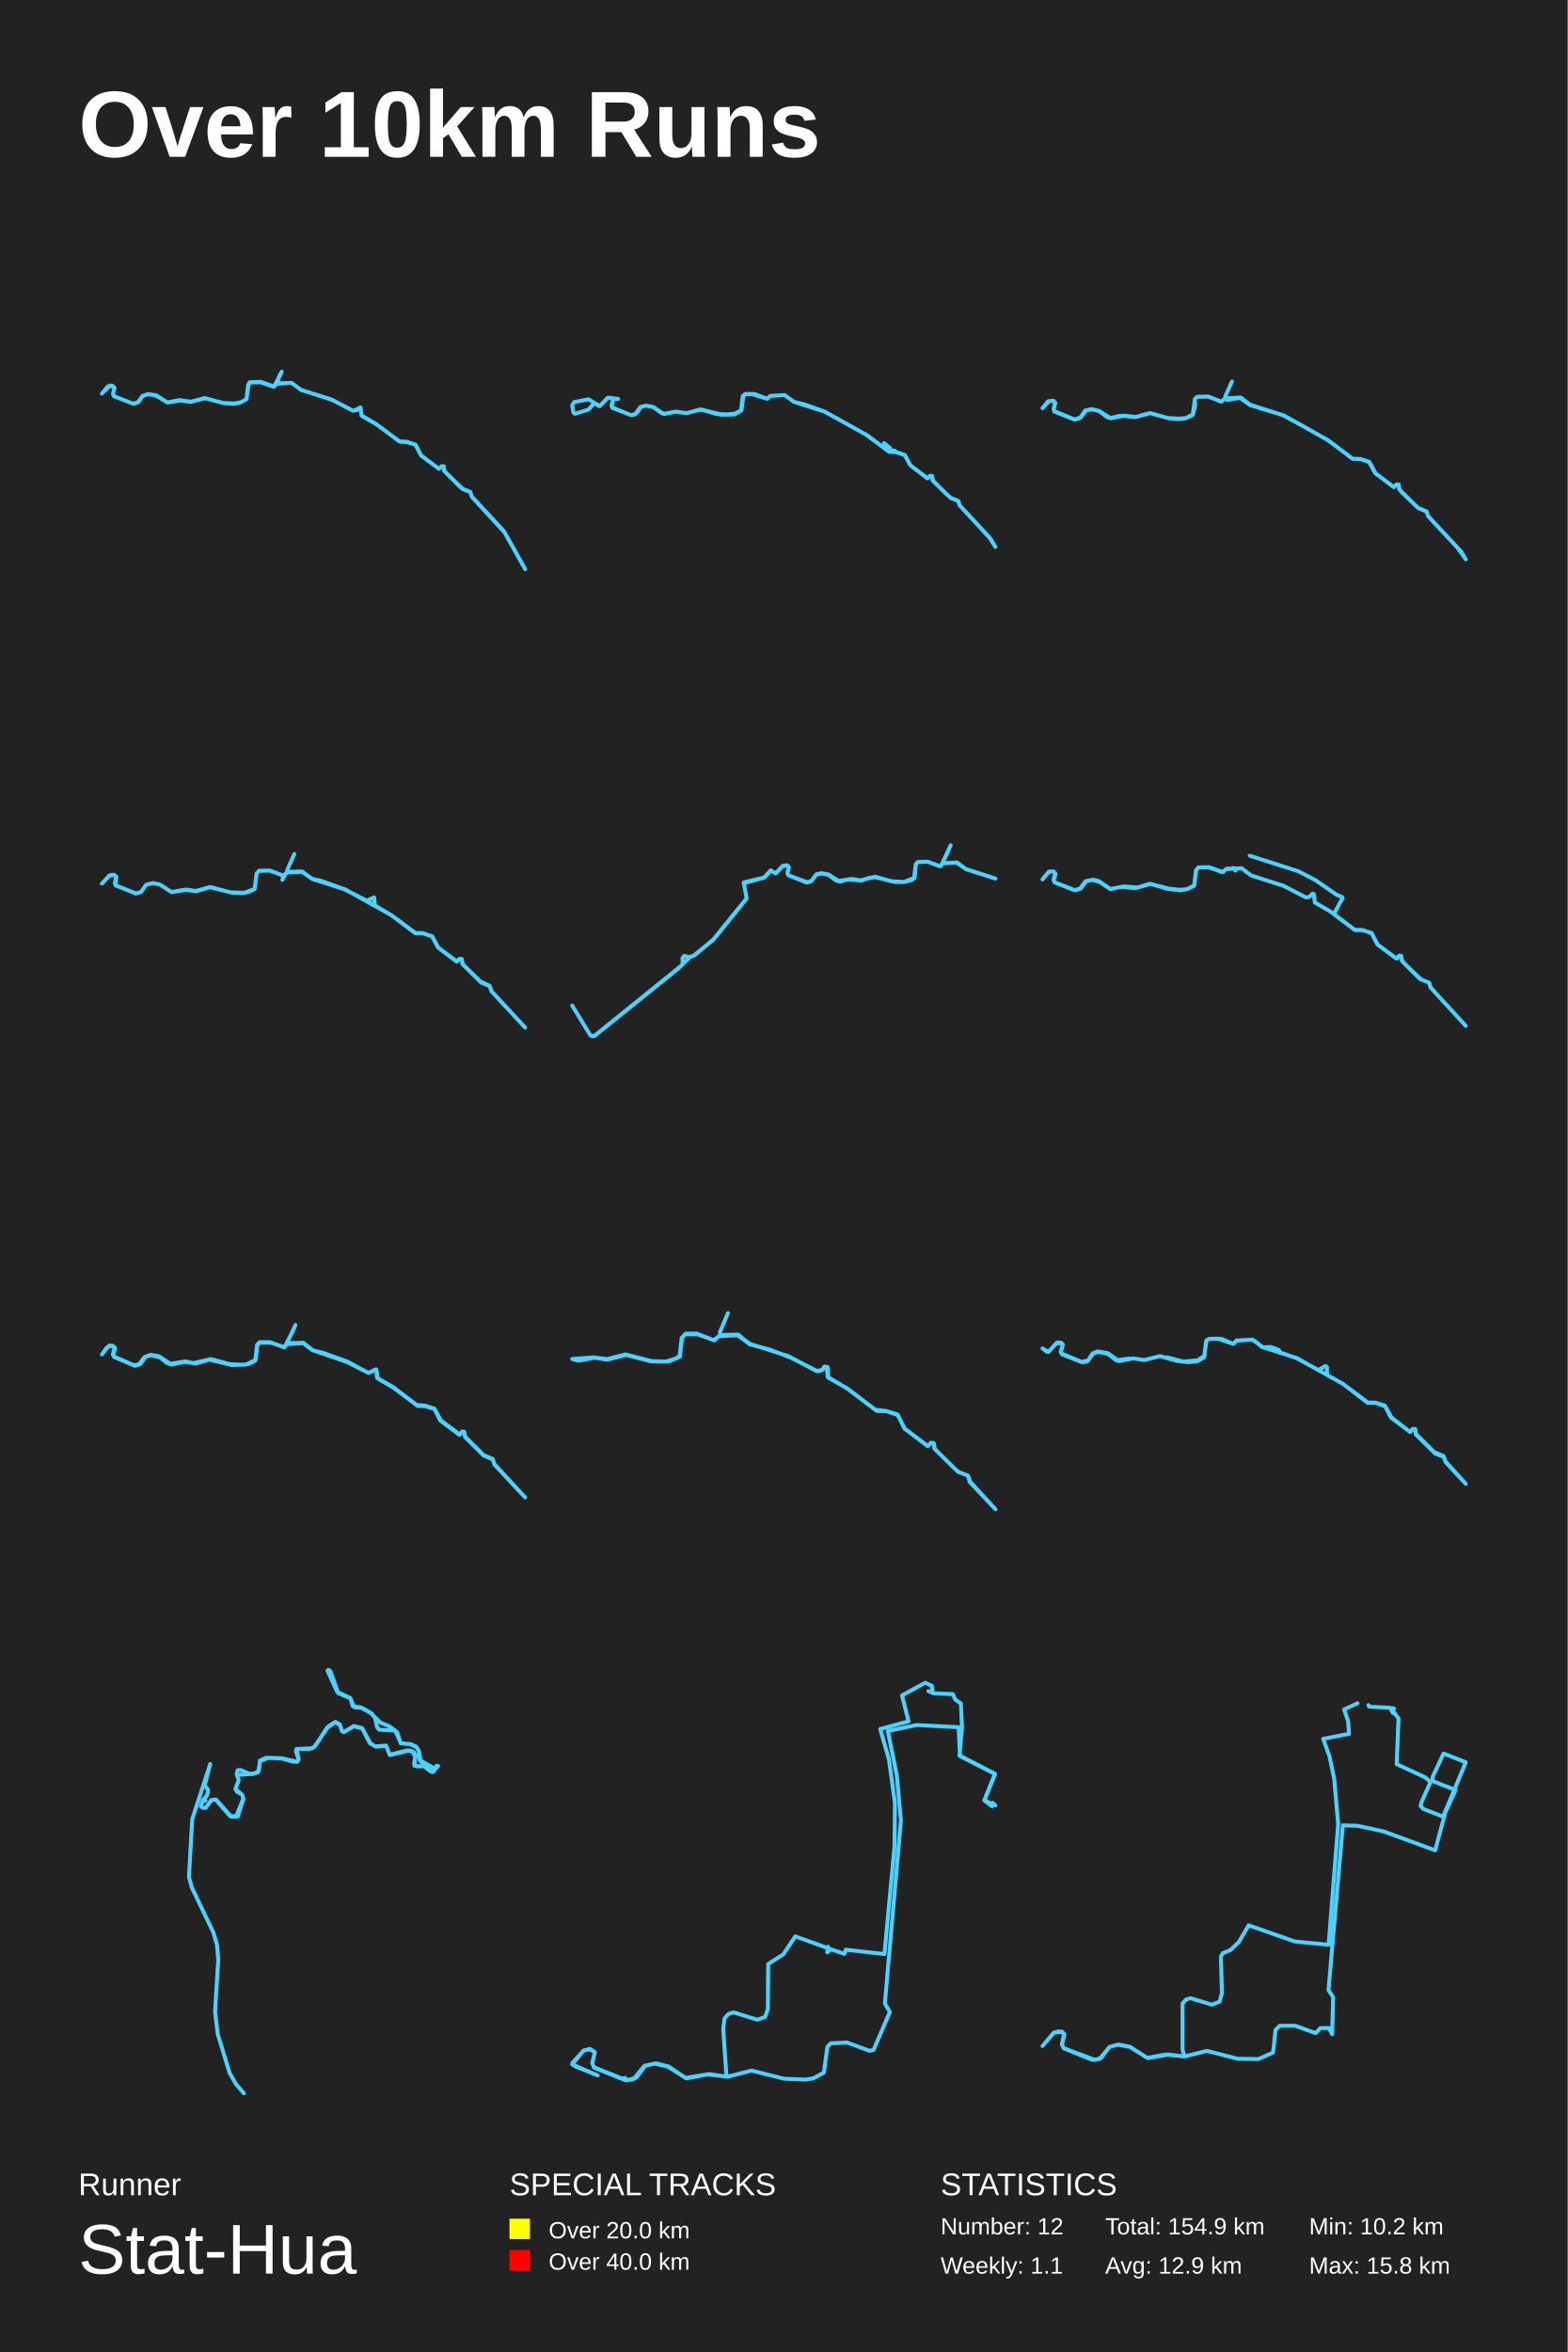
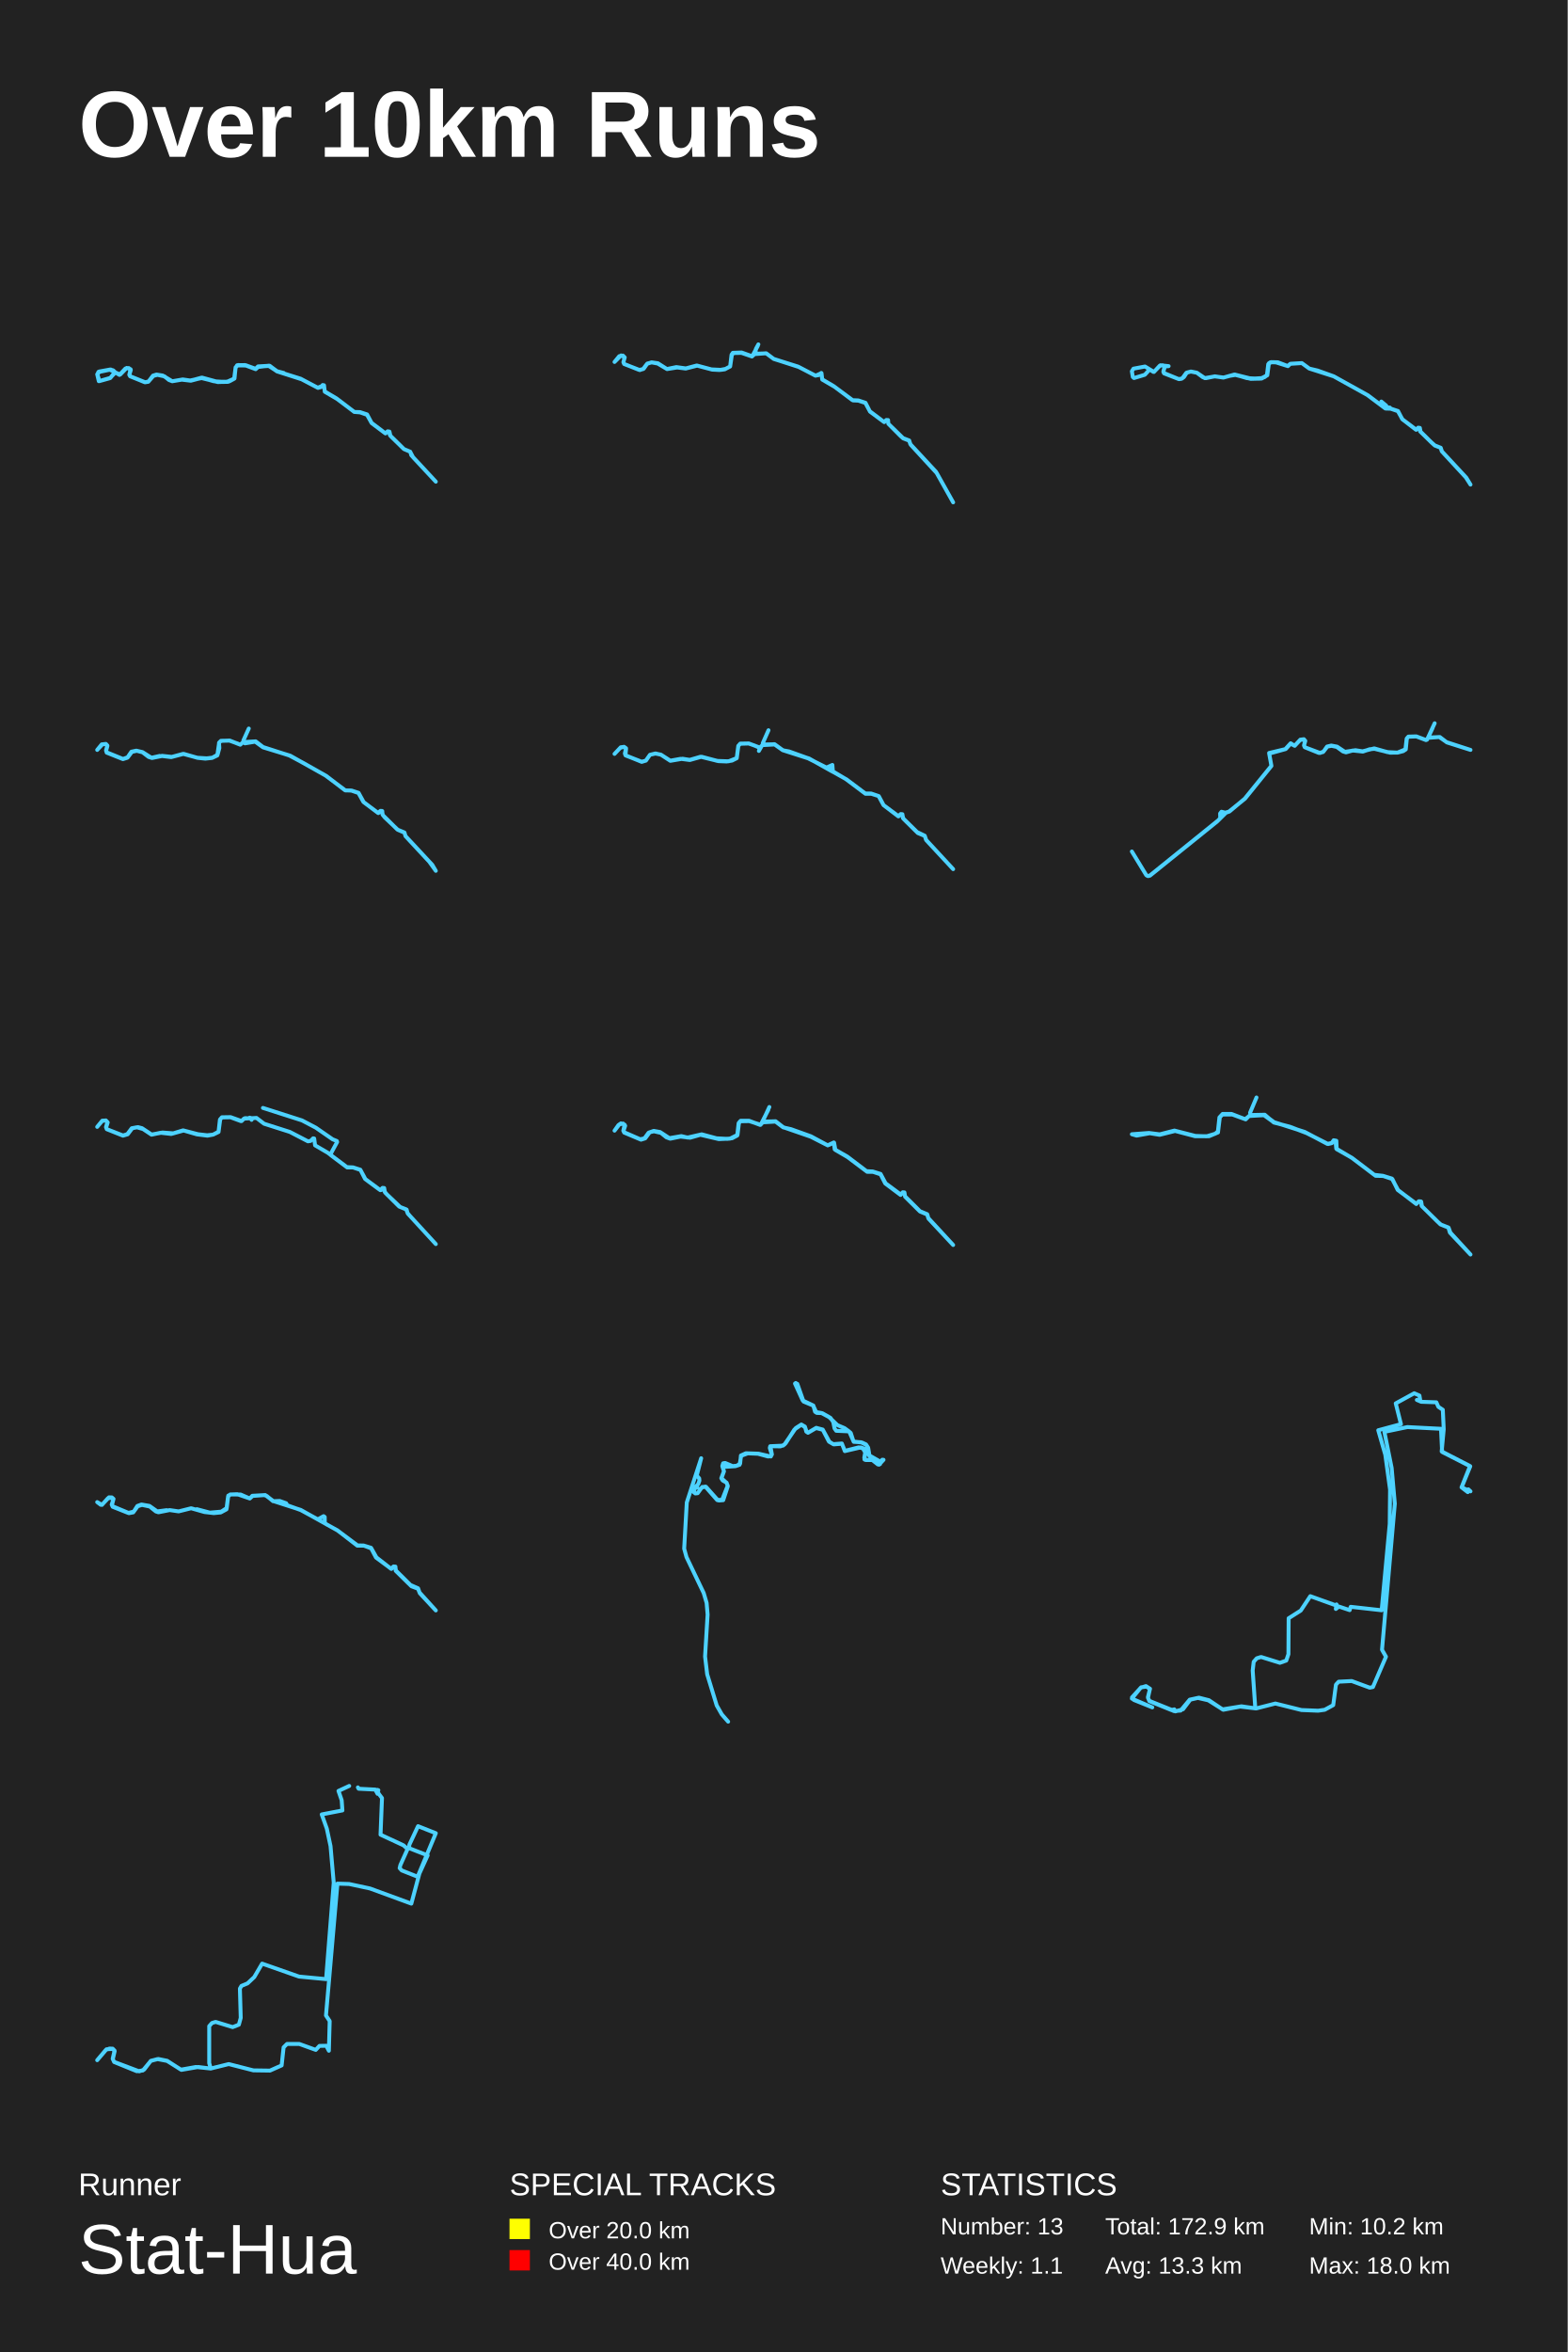
<svg xmlns="http://www.w3.org/2000/svg" baseProfile="full" height="300mm" version="1.1" viewBox="0,0,200,300" width="200mm">
  <defs />
  <rect fill="#222222" height="300" width="200" x="0" y="0" />
  <text fill="#FFFFFF" style="font-size:12px; font-family:Arial; font-weight:bold;" x="10" y="20">Over 10km Runs</text>
  <text fill="#FFFFFF" style="font-size:4px; font-family:Arial" x="10" y="280">Runner</text>
  <text fill="#FFFFFF" style="font-size:9px; font-family:Arial" x="10" y="290">Stat-Hua</text>
  <text fill="#FFFFFF" style="font-size:4px; font-family:Arial" x="65" y="280">SPECIAL TRACKS</text>
  <rect fill="yellow" height="2.6" width="2.6" x="65" y="283" />
  <text fill="#FFFFFF" style="font-size:3px; font-family:Arial" x="70" y="285.5">Over 20.0 km</text>
  <rect fill="red" height="2.6" width="2.6" x="65" y="287" />
  <text fill="#FFFFFF" style="font-size:3px; font-family:Arial" x="70" y="289.5">Over 40.0 km</text>
  <text fill="#FFFFFF" style="font-size:4px; font-family:Arial" x="120" y="280">STATISTICS</text>
-   <text fill="#FFFFFF" style="font-size:3px; font-family:Arial" x="120" y="285">Number: 12</text>
+   <text fill="#FFFFFF" style="font-size:3px; font-family:Arial" x="120" y="285">Number: 13</text>
  <text fill="#FFFFFF" style="font-size:3px; font-family:Arial" x="120" y="290">Weekly: 1.1</text>
-   <text fill="#FFFFFF" style="font-size:3px; font-family:Arial" x="141" y="285">Total: 154.9 km</text>
-   <text fill="#FFFFFF" style="font-size:3px; font-family:Arial" x="141" y="290">Avg: 12.9 km</text>
+   <text fill="#FFFFFF" style="font-size:3px; font-family:Arial" x="141" y="285">Total: 172.9 km</text>
+   <text fill="#FFFFFF" style="font-size:3px; font-family:Arial" x="141" y="290">Avg: 13.3 km</text>
  <text fill="#FFFFFF" style="font-size:3px; font-family:Arial" x="167" y="285">Min: 10.2 km</text>
-   <text fill="#FFFFFF" style="font-size:3px; font-family:Arial" x="167" y="290">Max: 15.8 km</text>
-   <polyline fill="none" points="35.939,47.405 35.542,48.127 35.458,48.899 37.202,48.837 38.392,49.731 42.245,50.943 45.064,52.4 46.003,51.983 46.129,53.024 48.081,54.162 51.015,56.341 51.882,56.378 52.999,56.745 53.719,58.079 56.006,59.805 56.319,59.474 56.622,59.474 56.664,60.062 59.013,62.351 59.994,62.73 60.172,63.318 64.265,67.724 67.0,72.595 64.39,67.932 60.234,63.416 59.973,62.755 59.023,62.387 58.626,62.032 56.674,60.074 56.58,59.474 56.34,59.462 56.006,59.805 53.74,58.128 53.02,56.72 51.871,56.341 50.942,56.304 47.966,54.076 46.118,52.987 45.972,51.959 45.544,52.314 45.022,52.387 42.401,51.016 38.382,49.719 37.171,48.825 35.323,48.96 34.915,49.339 33.245,48.764 31.971,48.788 31.71,49.095 31.439,50.931 30.687,51.322 29.747,51.494 28.578,51.433 26.176,50.796 24.349,51.261 22.981,51.09 21.374,51.347 19.891,50.465 18.92,50.282 18.231,50.465 17.657,51.286 17.03,51.506 14.535,50.539 14.41,50.245 14.629,49.486 14.336,49.192 13.752,49.29 13.0,50.208 14.044,49.168 14.597,49.462 14.42,50.282 14.535,50.527 16.926,51.481 17.552,51.347 18.179,50.514 18.899,50.27 19.912,50.417 21.353,51.335 22.856,51.029 24.37,51.237 26.114,50.772 28.463,51.396 29.998,51.469 30.582,51.384 31.439,50.918 31.658,49.058 31.867,48.752 33.266,48.703 34.957,49.303 35.834,47.675" stroke="#4DD2FF" stroke-linecap="round" stroke-linejoin="round" stroke-width="0.5" />
-   <polyline fill="none" points="88.494,52.443 89.576,52.265 91.955,52.906 93.695,52.858 94.596,52.336 94.849,50.45 95.153,50.272 95.962,50.272 97.885,50.877 98.259,50.509 100.101,50.39 101.305,51.268 102.611,51.577 105.202,52.502 110.646,55.528 113.267,57.497 113.52,57.141 112.781,56.524 113.561,57.177 113.389,57.426 114.138,57.485 114.299,57.675 115.423,58.055 116.151,59.36 118.317,61.021 118.692,60.7 118.924,60.724 118.965,61.282 120.746,63.014 121.302,63.512 122.254,63.892 122.446,64.473 126.332,68.661 127.0,69.764 126.261,68.613 122.426,64.461 122.234,63.892 121.313,63.536 120.716,62.99 119.036,61.317 118.924,60.724 118.651,60.689 118.358,61.021 116.121,59.336 115.443,58.031 114.32,57.663 113.439,57.64 110.535,55.468 105.192,52.502 101.285,51.257 100.101,50.39 98.3,50.497 97.834,50.853 96.276,50.26 95.244,50.236 94.778,50.533 94.535,52.372 93.554,52.858 91.651,52.834 89.334,52.229 87.623,52.692 86.217,52.514 84.628,52.787 83.373,51.933 82.412,51.743 81.774,51.897 81.298,52.621 80.914,52.894 80.509,52.953 78.131,52.028 78.019,51.79 78.232,51.019 77.918,50.734 77.433,50.818 76.522,51.802 75.095,50.936 73.253,51.28 73.0,51.696 73.152,52.609 73.344,52.775 75.064,52.253 75.834,51.411 76.421,51.79 76.593,51.719 77.554,50.734 78.859,50.877 78.232,50.936 78.019,51.719 78.1,51.968 80.469,52.941 81.035,52.834 81.683,51.945 82.412,51.731 83.353,51.921 84.324,52.645 84.78,52.799 86.227,52.502 87.593,52.704 89.384,52.206 91.347,52.787 93.29,52.882 94.141,52.645 94.535,52.348 94.748,50.556 95.203,50.236 96.377,50.295 95.112,50.248 94.849,50.414 94.606,52.277 93.817,52.775 92.076,52.882 89.404,52.218 87.967,52.597" stroke="#4DD2FF" stroke-linecap="round" stroke-linejoin="round" stroke-width="0.5" />
-   <polyline fill="none" points="157.174,48.658 156.314,50.56 156.564,51.019 158.198,50.751 159.45,51.658 163.784,52.986 169.512,56.203 172.539,58.513 173.53,58.552 174.662,58.935 175.446,60.352 177.799,62.126 178.169,61.781 178.463,61.82 178.485,62.356 178.844,62.815 180.946,64.807 182.013,65.266 182.165,65.815 185.966,69.9 187.0,71.342 186.434,70.385 182.176,65.815 181.991,65.228 180.88,64.768 178.55,62.458 178.419,61.794 178.169,61.781 177.831,62.139 175.501,60.403 174.684,58.909 173.552,58.539 172.583,58.526 169.436,56.164 165.897,54.16 163.653,52.96 159.45,51.607 158.274,50.7 156.281,50.815 155.813,51.237 154.136,50.573 152.731,50.624 152.426,50.93 152.481,51.773 152.198,52.832 151.37,53.305 150.456,53.407 148.985,53.317 146.699,52.692 144.891,53.177 143.356,53.011 141.777,53.33 141.287,53.215 141.929,53.317 142.964,53.024 141.646,53.317 140.22,52.411 139.24,52.181 138.456,52.347 137.846,53.241 137.116,53.509 134.546,52.462 134.426,52.194 134.633,51.415 134.383,51.109 133.719,51.185 133.0,52.066 133.849,51.16 134.426,51.147 134.623,51.364 134.405,52.143 134.514,52.5 137.105,53.534 137.835,53.305 138.532,52.386 139.305,52.207 140.241,52.449 141.189,53.177 141.733,53.356 143.334,53.037 144.804,53.215 146.786,52.692 149.007,53.33 150.249,53.458 151.316,53.343 152.154,52.947 152.448,50.892 152.731,50.611 154.093,50.585 155.475,51.083" stroke="#4DD2FF" stroke-linecap="round" stroke-linejoin="round" stroke-width="0.5" />
-   <polyline fill="none" points="37.552,108.927 36.643,110.981 36.72,111.2 38.538,111.161 39.852,112.124 40.827,112.304 44.09,113.472 50.004,116.772 52.983,119.006 53.924,119.018 55.14,119.429 55.907,120.867 58.305,122.652 58.644,122.292 58.907,122.318 58.984,122.934 61.24,125.155 62.466,125.746 62.718,126.464 67.0,131.073 62.674,126.4 62.477,125.784 61.371,125.322 59.06,123.037 58.885,122.343 58.611,122.305 58.261,122.664 55.896,120.867 55.118,119.429 53.946,119.057 53.015,119.057 49.916,116.733 46.784,114.871 43.762,113.356 39.808,112.098 38.527,111.2 36.545,111.302 36.019,112.227 36.173,111.739 35.318,111.366 34.388,111.045 33.062,111.084 32.734,111.418 32.482,113.395 31.737,113.767 30.883,113.909 29.58,113.857 26.722,113.151 24.991,113.652 23.864,113.472 21.903,113.806 20.403,112.83 19.56,112.638 18.651,112.843 18.005,113.767 17.337,113.973 14.741,112.92 14.84,111.88 14.522,111.572 13.986,111.649 13.0,112.702 13.931,111.713 14.544,111.585 14.84,111.803 14.643,112.638 14.763,112.946 17.326,113.947 17.983,113.78 18.651,112.843 19.494,112.638 20.392,112.817 21.892,113.78 23.535,113.485 25.002,113.677 26.875,113.151 29.394,113.819 31.19,113.883 32.493,113.369 32.745,111.418 33.052,111.058 34.409,111.033 36.151,111.687 36.622,111.277 38.472,111.148 39.83,112.098 44.025,113.434 47.66,115.475 47.803,115.282 47.737,114.461 46.762,114.897 43.992,113.446 39.819,112.111 38.483,111.148" stroke="#4DD2FF" stroke-linecap="round" stroke-linejoin="round" stroke-width="0.5" />
-   <polyline fill="none" points="120.959,108.571 120.365,109.848 120.464,110.092 122.108,110.011 123.237,110.87 127.0,112.066 123.207,110.835 122.019,110.011 120.276,110.138 119.91,110.487 118.355,109.906 117.097,109.941 116.82,110.254 116.622,111.973 115.354,112.495 113.74,112.414 111.651,111.822 109.789,112.286 108.66,112.112 106.967,112.367 105.719,111.543 104.798,111.369 104.125,111.531 103.57,112.321 103.015,112.553 100.569,111.636 100.451,111.357 100.659,110.626 100.431,110.359 99.866,110.429 98.955,111.404 98.321,111.009 97.47,111.938 94.885,112.553 95.252,114.62 91.043,119.832 88.488,121.899 87.904,122.073 87.29,121.922 87.072,122.201 87.092,122.92 86.834,123.245 75.892,132.079 75.525,132.172 75.307,132.044 73.0,128.26 75.297,132.033 75.595,132.184 75.882,132.114 86.597,123.478 88.003,122.085 88.557,121.887 90.993,119.844 95.252,114.597 94.895,112.658 97.539,111.926 98.321,111.067 98.965,111.415 99.847,110.475 100.451,110.417 100.639,110.638 100.46,111.276 100.589,111.648 102.837,112.553 103.491,112.402 104.174,111.531 104.847,111.415 105.679,111.59 106.66,112.309 107.145,112.46 108.214,112.158 109.838,112.333 110.908,111.961 111.68,111.891 114.186,112.507 115.384,112.495 116.265,112.263 116.681,111.984 116.85,110.254 117.097,109.964 118.365,109.918 119.9,110.498 120.068,110.44 121.286,107.816" stroke="#4DD2FF" stroke-linecap="round" stroke-linejoin="round" stroke-width="0.5" />
-   <polyline fill="none" points="159.43,109.145 165.661,111.138 167.866,112.296 170.543,114.148 171.213,114.418 171.267,114.573 170.302,116.348 170.291,116.708 172.869,118.637 173.802,118.637 174.987,119.036 175.722,120.476 178.059,122.2 178.267,122.238 178.519,121.891 178.772,121.93 178.816,122.47 179.2,122.933 181.306,124.939 182.271,125.312 182.535,125.994 187.0,130.855 182.842,126.328 182.491,125.904 182.348,125.364 181.163,124.875 178.892,122.624 178.761,121.917 178.486,121.904 178.157,122.264 175.766,120.489 174.965,118.997 173.791,118.624 172.825,118.586 169.775,116.296 167.746,115.113 167.603,114.02 167.438,113.994 167.033,114.405 166.605,114.47 163.73,112.978 159.616,111.666 158.398,110.74 156.401,110.855 156.028,111.241 154.262,110.611 152.891,110.637 152.573,110.997 152.353,112.939 151.486,113.402 150.587,113.569 148.908,113.364 146.78,112.746 144.805,113.299 143.104,113.106 141.667,113.415 140.318,112.515 139.319,112.232 138.508,112.386 137.816,113.312 137.125,113.544 134.558,112.54 134.426,112.257 134.679,111.46 134.382,111.138 133.801,111.216 133.0,112.167 133.812,111.177 134.338,111.151 134.635,111.396 134.404,112.206 134.525,112.54 137.114,113.569 137.86,113.351 138.595,112.386 139.495,112.206 140.142,112.373 141.678,113.389 143.412,113.068 145.134,113.196 146.692,112.721 149.073,113.338 150.532,113.505 151.486,113.402 152.353,112.978 152.616,110.984 152.891,110.662 154.251,110.637 155.93,111.254 156.566,110.778 157.477,110.804 157.619,111.048 157.718,110.804 157.301,110.701" stroke="#4DD2FF" stroke-linecap="round" stroke-linejoin="round" stroke-width="0.5" />
-   <polyline fill="none" points="37.689,168.998 36.669,171.208 36.768,171.325 38.686,171.273 39.906,172.222 44.307,173.743 47.001,175.12 48.01,174.678 48.22,175.848 50.16,176.979 53.287,179.331 54.24,179.344 55.426,179.734 56.169,181.19 58.619,183.022 58.996,182.632 59.24,182.671 59.34,183.308 61.712,185.66 62.887,186.154 63.064,186.791 67.0,191.002 63.031,186.7 62.854,186.089 61.701,185.608 59.328,183.243 59.229,182.619 58.963,182.593 58.641,182.957 56.224,181.164 55.426,179.669 54.173,179.279 53.187,179.227 50.116,176.901 48.109,175.757 47.965,174.652 46.99,175.107 44.307,173.665 41.147,172.534 39.895,172.248 38.675,171.325 36.658,171.442 36.225,171.858 34.463,171.195 33.11,171.195 32.789,171.559 32.567,173.548 31.758,173.976 30.993,174.08 29.274,173.989 26.902,173.353 24.64,173.872 23.654,173.639 21.747,173.963 20.261,172.989 19.253,172.807 18.432,173.093 17.778,173.989 17.102,174.145 14.541,173.028 14.452,172.729 14.696,171.988 14.364,171.637 13.776,171.767 13.0,172.768 13.621,171.884 14.02,171.611 14.607,171.819 14.397,172.781 14.541,173.08 17.224,174.21 17.889,174.002 18.61,173.028 19.286,172.872 20.405,173.132 21.27,173.834 21.88,174.054 23.532,173.717 25.051,173.898 26.691,173.431 29.629,174.119 31.425,174.041 32.611,173.444 32.833,171.611 33.032,171.273 34.474,171.247 36.303,171.832 37.522,169.453" stroke="#4DD2FF" stroke-linecap="round" stroke-linejoin="round" stroke-width="0.5" />
-   <polyline fill="none" points="92.871,167.484 91.848,169.915 91.942,170.278 94.191,170.23 95.645,171.477 98.189,172.14 100.882,173.166 104.301,174.902 104.894,174.76 105.257,174.318 105.607,174.382 105.661,175.723 108.085,177.096 111.868,179.969 113.079,180.001 114.547,180.49 115.395,182.226 118.37,184.436 118.801,184.025 119.138,184.088 119.259,184.83 122.207,187.718 123.473,188.208 123.715,189.028 127.0,192.516 123.796,189.028 123.513,188.239 122.288,187.75 121.763,187.292 119.205,184.767 119.097,184.057 118.761,184.025 118.357,184.467 115.449,182.242 114.466,180.411 113.039,179.969 111.652,179.811 108.085,177.112 105.594,175.629 105.473,174.35 105.177,174.303 104.894,174.713 104.18,174.887 100.572,172.977 95.672,171.414 94.164,170.294 91.714,170.436 91.067,170.941 88.886,170.104 87.473,170.104 86.961,170.657 86.719,172.898 86.288,173.261 84.928,173.671 83.124,173.608 79.785,172.756 77.443,173.356 75.72,173.135 73.0,173.34 73.754,173.561 75.854,173.182 77.429,173.435 79.893,172.819 83.07,173.656 85.319,173.656 86.732,173.056 87.028,170.625 87.446,170.199 89.021,170.199 91.148,170.972 91.7,170.42 94.07,170.309 95.497,171.335 94.11,170.294 92.225,170.341" stroke="#4DD2FF" stroke-linecap="round" stroke-linejoin="round" stroke-width="0.5" />
-   <polyline fill="none" points="144.088,173.278 142.568,173.474 141.327,172.596 140.053,172.374 139.405,172.609 138.824,173.514 137.985,173.71 135.504,172.675 135.359,172.426 135.604,171.482 135.336,171.247 134.878,171.233 133.794,172.387 133.57,172.426 133.0,171.994 133.76,172.439 134.721,171.364 135.37,171.325 135.56,171.613 135.314,172.387 135.47,172.74 138.052,173.763 138.745,173.632 139.45,172.662 140.131,172.439 141.383,172.701 142.356,173.487 142.769,173.619 144.558,173.265 145.989,173.474 147.978,172.976 150.113,173.579 151.6,173.75 152.695,173.645 153.612,173.147 153.869,171.115 154.215,170.775 155.881,170.788 157.334,171.417 157.736,170.984 159.637,170.88 160.039,171.011 161.045,171.849 162.107,171.81 163.135,172.177 163.303,172.491 165.46,173.265 168.188,174.746 169.104,174.234 169.283,174.365 169.294,175.296 169.507,175.506 171.318,176.502 174.481,178.939 175.543,178.939 176.694,179.371 177.465,180.839 179.913,182.647 180.293,182.28 180.562,182.28 180.606,182.949 183.11,185.412 184.161,185.805 184.451,186.526 187.0,189.265 184.407,186.408 184.172,185.74 182.954,185.203 180.64,182.909 180.539,182.28 180.26,182.254 179.869,182.634 177.532,180.813 176.672,179.28 175.476,178.913 174.514,178.9 171.306,176.502 165.46,173.238 161.079,171.823 159.793,170.866 157.781,171.011 157.334,171.417 155.344,170.735 154.294,170.775 153.903,170.958 153.657,172.937 152.785,173.514 150.963,173.671 148.884,173.121" stroke="#4DD2FF" stroke-linecap="round" stroke-linejoin="round" stroke-width="0.5" />
-   <polyline fill="none" points="26.975,229.584 27.572,229.545 29.441,231.646 30.15,231.646 31.051,229.373 30.87,228.924 30.049,228.184 30.454,227.087 30.184,226.254 30.319,225.805 30.634,225.752 31.839,226.254 32.514,226.188 33.032,225.845 33.156,224.563 33.944,224.206 35.959,224.272 37.929,224.722 38.064,224.365 37.76,223.361 37.827,223.083 39.865,222.991 40.293,222.607 41.689,220.414 42.803,219.647 43.4,220.083 43.58,220.757 43.85,220.942 45.145,220.189 46.214,220.467 47.193,222.356 47.948,222.792 49.265,222.687 49.726,223.823 51.933,223.268 52.608,223.427 52.98,224.074 52.822,224.946 52.968,225.263 54.094,225.277 54.995,225.99 55.344,225.937 55.197,225.435 53.655,224.563 53.441,223.308 53.103,222.792 52.484,222.502 51.111,222.33 50.672,220.969 50.379,220.718 48.353,220.625 48.083,220.242 47.88,219.224 47.441,218.564 45.989,217.784 45.156,217.639 44.683,216.608 43.141,215.96 42.15,213.145 41.846,213.079 42.308,213.912 42.161,213.238 41.902,213.0 41.779,213.093 43.006,215.788 44.706,216.595 44.976,217.586 45.246,217.771 46.113,217.81 47.182,218.405 48.533,219.713 49.681,220.202 50.424,220.744 51.145,222.383 52.315,222.449 53.148,222.872 53.43,223.347 53.497,224.404 53.7,224.708 55.422,225.567 55.693,225.237 55.895,225.25 55.175,226.03 54.285,225.29 53.115,225.29 52.856,225.078 52.856,225.197 52.991,223.876 52.788,223.466 52.282,223.268 49.726,223.863 49.253,222.647 47.869,222.753 47.261,222.369 46.203,220.427 45.167,220.149 43.85,220.929 43.614,220.731 43.355,219.951 42.792,219.621 41.902,220.189 40.09,222.832 39.46,223.109 37.85,223.083 38.098,224.391 37.94,224.669 37.478,224.722 35.88,224.286 34.236,224.219 33.189,224.616 32.942,226.043 32.289,226.268 30.229,226.4 30.443,227.074 30.026,228.184 30.24,228.54 30.87,228.897 31.062,229.465 30.33,231.685 29.666,231.738 29.373,231.672 27.482,229.518 26.908,229.677 26.255,230.575 25.883,230.615 25.636,230.404 25.861,229.65 26.221,229.677 25.906,229.571 26.345,229.122 26.536,228.567 26.503,228.21 26.109,227.761 26.818,224.999 24.521,232.055 24.105,239.415 24.476,240.763 27.223,246.497 27.685,248.069 27.842,249.932 27.437,256.604 27.775,259.444 29.294,264.411 30.105,265.838 31.118,267.0" stroke="#4DD2FF" stroke-linecap="round" stroke-linejoin="round" stroke-width="0.5" />
-   <polyline fill="none" points="118.968,215.638 118.859,215.002 118.027,214.641 115.078,216.254 115.911,219.563 112.292,220.539 113.414,224.442 114.174,230 114.12,235.473 112.835,249.239 107.896,248.688 107.734,249.218 106.015,248.645 105.527,249.027 105.635,248.306 105.852,248.73 105.545,248.985 105.708,248.518 101.456,246.991 99.937,249.282 98.001,250.512 97.965,256.239 97.621,257.257 96.608,257.617 93.605,256.684 92.918,256.896 92.429,257.447 92.266,258.847 92.682,264.871 90.475,264.553 87.454,265.04 85.283,263.577 83.691,263.174 82.226,263.492 80.779,265.231 79.712,265.316 79.386,265.168 79.766,265.04 79.295,265.147 75.786,263.726 75.551,263.132 75.894,261.753 75.243,261.329 74.411,261.583 73.0,263.323 76.256,264.722 73.308,263.535 73.018,263.132 74.483,261.52 75.352,261.414 75.876,261.795 75.569,263.195 75.786,263.683 79.947,265.359 81.159,265.019 82.317,263.492 83.529,263.216 85.193,263.598 87.581,265.104 90.276,264.595 92.809,264.892 95.884,264.107 100.045,265.147 102.705,265.253 103.754,265.104 105.111,264.362 105.545,261.096 105.979,260.629 108.059,260.523 110.936,261.583 111.442,261.477 113.523,256.642 112.889,255.539 114.934,232.249 114.427,226.542 113.269,220.793 116.942,220.03 122.296,220.306 122.477,223.997 126.964,226.288 125.589,229.639 127.0,230.276 126.656,229.958 126.566,230.403 125.571,229.639 126.928,226.245 122.405,223.912 122.731,220.39 122.586,217.272 121.88,216.805 121.555,216.084 119.131,215.999 118.443,215.702" stroke="#4DD2FF" stroke-linecap="round" stroke-linejoin="round" stroke-width="0.5" />
-   <polyline fill="none" points="173.191,217.249 171.477,218.041 171.988,219.529 172.103,221.152 168.808,221.79 169.615,224.051 170.208,226.833 170.719,232.669 169.5,248.049 165.182,247.643 159.3,245.576 158.047,247.72 156.976,248.725 156.004,249.131 155.757,249.556 155.889,254.231 155.592,255.313 154.603,255.7 151.884,254.869 151.308,255.043 150.863,255.545 150.863,261.437 151.11,262.307 148.737,262.056 146.348,262.481 144.156,261.07 142.739,260.781 141.569,261.07 140.283,262.616 139.311,262.732 135.702,261.264 135.472,260.742 135.768,259.448 135.472,259.138 134.961,259.119 134.384,259.332 133.0,260.974 134.483,259.235 135.472,259.177 135.785,259.544 135.488,260.8 135.702,261.244 139.707,262.751 140.481,262.481 141.536,261.09 142.607,260.8 144.139,261.09 146.43,262.519 149.116,262.056 151.093,262.307 153.977,261.592 157.899,262.597 160.552,262.635 162.414,261.805 162.727,258.926 163.271,258.385 165.232,258.385 167.852,259.332 168.445,258.694 169.533,258.675 169.945,259.467 170.077,254.734 169.483,253.845 171.312,232.823 173.175,232.881 176.503,233.596 183.095,236.011 184.38,231.22 185.698,228.321 182.716,227.162 182.782,226.621 184.166,223.664 187.0,224.785 184.1,231.722 181.562,230.717 181.233,230.35 181.348,229.867 182.501,227.297 181.842,226.717 178.184,225.017 178.415,219.181 177.887,218.486 177.657,217.867 177.838,217.925 177.624,217.887 177.706,218.505 177.344,217.829 174.691,217.693 174.575,217.481" stroke="#4DD2FF" stroke-linecap="round" stroke-linejoin="round" stroke-width="0.5" />
+   <text fill="#FFFFFF" style="font-size:3px; font-family:Arial" x="167" y="290">Max: 18.0 km</text>
+   <polyline fill="none" points="24.334,48.515 25.72,48.226 27.795,48.736 29.149,48.688 29.911,48.284 30.059,46.88 30.313,46.591 31.338,46.601 32.61,47.082 32.938,46.764 34.291,46.678 35.39,47.389 38.482,48.38 40.566,49.476 40.984,49.361 41.164,49.111 41.337,49.14 41.435,49.967 42.994,50.88 45.208,52.544 45.938,52.601 46.824,52.909 47.414,53.967 49.17,55.284 49.457,55.015 49.686,55.053 49.809,55.601 51.524,57.274 52.344,57.62 52.467,58.063 55.6,61.437 52.713,58.342 52.327,57.62 51.54,57.284 49.744,55.515 49.637,55.044 49.457,55.015 49.186,55.284 47.406,53.938 46.832,52.861 45.922,52.563 45.2,52.544 42.936,50.822 41.443,49.938 41.312,49.14 40.541,49.457 38.351,48.303 35.349,47.361 34.414,46.659 32.93,46.764 32.626,47.072 31.248,46.563 30.248,46.591 30.051,46.909 29.911,48.274 28.968,48.697 27.664,48.678 25.753,48.159 24.334,48.543 23.317,48.399 21.972,48.63 20.758,47.899 19.962,47.774 19.519,47.909 18.953,48.659 18.51,48.755 16.616,47.995 16.509,47.784 16.69,47.178 16.427,46.947 16.001,47.005 15.238,47.822 14.131,47.13 12.744,47.37 12.425,47.726 12.679,48.611 14.073,48.207 14.664,47.457 13.999,47.159 12.589,47.457 12.441,47.774 12.646,48.611 14.09,48.197 14.672,47.457 14.049,47.149 12.564,47.428 12.408,47.765 12.605,48.62 14.065,48.216 14.672,47.457 14.442,47.236 14.057,47.13 12.646,47.389 12.4,47.745 12.654,48.62 14.032,48.236 14.713,47.505 15.336,47.774 16.165,46.928 16.657,47.091 16.493,47.803 16.599,47.995 18.494,48.765 18.912,48.697 19.569,47.947 20.085,47.813 20.988,48.005 21.562,48.476 21.98,48.63 23.186,48.428 24.342,48.563 25.736,48.197 27.27,48.63 28.665,48.717 29.304,48.62 29.87,48.313 30.059,46.851 30.371,46.563 31.347,46.582 32.61,47.043 32.921,46.736 34.381,46.649 35.349,47.351 36.202,47.572 35.349,47.38 34.308,46.639 32.921,46.813 32.618,47.091 31.355,46.62 30.28,46.611 30.051,46.899 29.919,48.265 29.05,48.707 27.787,48.726 25.745,48.178 24.293,48.553 23.415,48.428 23.866,48.495" stroke="#4DD2FF" stroke-linecap="round" stroke-linejoin="round" stroke-width="0.5" />
+   <polyline fill="none" points="96.751,43.924 96.433,44.502 96.367,45.119 97.761,45.07 98.714,45.785 101.796,46.754 104.051,47.92 104.803,47.587 104.903,48.419 106.465,49.33 108.812,51.073 109.505,51.102 110.399,51.396 110.975,52.463 112.805,53.844 113.055,53.58 113.297,53.58 113.331,54.05 115.21,55.881 115.995,56.184 116.137,56.654 119.412,60.179 121.6,64.076 119.512,60.345 116.187,56.732 115.979,56.204 115.219,55.91 114.901,55.626 113.339,54.059 113.264,53.58 113.072,53.57 112.805,53.844 110.992,52.502 110.416,51.376 109.497,51.073 108.754,51.043 106.373,49.261 104.895,48.39 104.778,47.567 104.435,47.851 104.018,47.91 101.921,46.813 98.705,45.775 97.736,45.06 96.258,45.168 95.932,45.471 94.596,45.011 93.577,45.031 93.368,45.276 93.151,46.745 92.549,47.058 91.798,47.195 90.862,47.146 88.941,46.637 87.479,47.009 86.385,46.872 85.099,47.077 83.913,46.372 83.136,46.226 82.585,46.372 82.125,47.029 81.624,47.205 79.628,46.431 79.528,46.196 79.703,45.589 79.469,45.354 79.001,45.432 78.4,46.167 79.235,45.334 79.678,45.569 79.536,46.226 79.628,46.421 81.541,47.185 82.042,47.077 82.543,46.412 83.119,46.216 83.929,46.333 85.082,47.068 86.285,46.823 87.496,46.989 88.891,46.617 90.77,47.117 91.998,47.175 92.466,47.107 93.151,46.735 93.326,45.246 93.493,45.001 94.613,44.962 95.966,45.442 96.667,44.14" stroke="#4DD2FF" stroke-linecap="round" stroke-linejoin="round" stroke-width="0.5" />
+   <polyline fill="none" points="156.795,47.954 157.661,47.812 159.564,48.325 160.956,48.287 161.677,47.869 161.879,46.36 162.122,46.217 162.77,46.217 164.308,46.701 164.607,46.407 166.081,46.312 167.044,47.015 168.089,47.261 170.161,48.002 174.517,50.422 176.614,51.998 176.816,51.713 176.225,51.219 176.849,51.741 176.711,51.941 177.31,51.988 177.44,52.14 178.338,52.444 178.921,53.488 180.654,54.817 180.953,54.56 181.139,54.579 181.172,55.025 182.597,56.411 183.042,56.81 183.803,57.113 183.957,57.578 187.066,60.928 187.6,61.811 187.009,60.891 183.941,57.569 183.787,57.113 183.05,56.829 182.572,56.392 181.228,55.054 181.139,54.579 180.921,54.551 180.686,54.817 178.897,53.469 178.354,52.425 177.456,52.131 176.751,52.112 174.428,50.375 170.153,48.002 167.028,47.005 166.081,46.312 164.64,46.398 164.267,46.682 163.021,46.208 162.195,46.189 161.822,46.426 161.628,47.897 160.843,48.287 159.321,48.268 157.467,47.784 156.099,48.154 154.973,48.011 153.702,48.23 152.698,47.546 151.929,47.394 151.419,47.518 151.039,48.097 150.731,48.315 150.407,48.363 148.505,47.622 148.416,47.432 148.586,46.815 148.335,46.588 147.946,46.654 147.217,47.442 146.076,46.749 144.602,47.024 144.4,47.356 144.521,48.087 144.675,48.22 146.052,47.803 146.667,47.129 147.136,47.432 147.274,47.375 148.043,46.588 149.088,46.701 148.586,46.749 148.416,47.375 148.48,47.575 150.375,48.353 150.828,48.268 151.346,47.556 151.929,47.385 152.682,47.537 153.459,48.116 153.824,48.239 154.981,48.002 156.074,48.163 157.507,47.765 159.078,48.23 160.632,48.306 161.312,48.116 161.628,47.878 161.798,46.445 162.163,46.189 163.102,46.236 162.09,46.198 161.879,46.331 161.685,47.821 161.053,48.22 159.661,48.306 157.524,47.774 156.374,48.078" stroke="#4DD2FF" stroke-linecap="round" stroke-linejoin="round" stroke-width="0.5" />
+   <polyline fill="none" points="31.739,92.926 31.051,94.448 31.252,94.816 32.558,94.601 33.56,95.326 37.027,96.388 41.609,98.962 44.031,100.811 44.824,100.841 45.73,101.148 46.357,102.281 48.239,103.701 48.535,103.425 48.77,103.456 48.788,103.885 49.075,104.252 50.756,105.845 51.61,106.213 51.732,106.652 54.772,109.92 55.6,111.074 55.147,110.308 51.741,106.652 51.593,106.182 50.704,105.815 48.84,103.966 48.735,103.435 48.535,103.425 48.265,103.711 46.401,102.322 45.747,101.127 44.841,100.831 44.066,100.821 41.548,98.931 38.717,97.328 36.923,96.368 33.56,95.285 32.619,94.56 31.025,94.652 30.65,94.989 29.309,94.458 28.185,94.499 27.941,94.744 27.985,95.418 27.758,96.266 27.096,96.644 26.364,96.725 25.188,96.654 23.359,96.154 21.913,96.542 20.685,96.409 19.421,96.664 19.029,96.572 19.543,96.654 20.371,96.419 19.317,96.654 18.176,95.929 17.392,95.745 16.764,95.878 16.277,96.593 15.693,96.807 13.637,95.97 13.541,95.755 13.707,95.132 13.506,94.887 12.975,94.948 12.4,95.653 13.079,94.928 13.541,94.918 13.698,95.091 13.524,95.714 13.611,96 15.684,96.828 16.268,96.644 16.825,95.908 17.444,95.765 18.193,95.959 18.951,96.542 19.387,96.685 20.667,96.429 21.843,96.572 23.429,96.154 25.206,96.664 26.199,96.766 27.053,96.674 27.723,96.358 27.959,94.713 28.185,94.489 29.274,94.468 30.38,94.867" stroke="#4DD2FF" stroke-linecap="round" stroke-linejoin="round" stroke-width="0.5" />
+   <polyline fill="none" points="98.042,93.142 97.315,94.785 97.376,94.96 98.83,94.929 99.882,95.699 100.661,95.843 103.272,96.778 108.003,99.417 110.386,101.204 111.139,101.215 112.112,101.543 112.725,102.694 114.644,104.121 114.915,103.834 115.126,103.854 115.187,104.347 116.992,106.124 117.973,106.596 118.174,107.172 121.6,110.858 118.139,107.12 117.982,106.627 117.097,106.257 115.248,104.429 115.108,103.875 114.889,103.844 114.609,104.132 112.716,102.694 112.094,101.543 111.157,101.246 110.412,101.246 107.933,99.386 105.427,97.897 103.009,96.685 99.847,95.679 98.822,94.96 97.236,95.042 96.815,95.781 96.938,95.391 96.255,95.093 95.51,94.836 94.45,94.867 94.187,95.134 93.986,96.716 93.39,97.014 92.707,97.127 91.664,97.086 89.377,96.521 87.993,96.921 87.091,96.778 85.523,97.045 84.322,96.264 83.648,96.11 82.921,96.274 82.404,97.014 81.869,97.178 79.793,96.336 79.872,95.504 79.618,95.257 79.188,95.319 78.4,96.161 79.145,95.37 79.635,95.268 79.872,95.442 79.714,96.11 79.811,96.357 81.861,97.158 82.386,97.024 82.921,96.274 83.595,96.11 84.314,96.254 85.514,97.024 86.828,96.788 88.002,96.942 89.5,96.521 91.515,97.055 92.952,97.106 93.994,96.695 94.196,95.134 94.441,94.847 95.528,94.826 96.921,95.35 97.297,95.021 98.778,94.919 99.864,95.679 103.22,96.747 106.128,98.38 106.242,98.226 106.19,97.569 105.41,97.918 103.193,96.757 99.855,95.689 98.787,94.919" stroke="#4DD2FF" stroke-linecap="round" stroke-linejoin="round" stroke-width="0.5" />
+   <polyline fill="none" points="182.767,92.857 182.292,93.878 182.371,94.073 183.686,94.008 184.59,94.696 187.6,95.652 184.566,94.668 183.615,94.008 182.221,94.111 181.928,94.389 180.684,93.925 179.678,93.953 179.456,94.204 179.297,95.578 178.283,95.996 176.992,95.931 175.321,95.457 173.831,95.829 172.928,95.69 171.573,95.894 170.575,95.234 169.838,95.095 169.3,95.225 168.856,95.857 168.412,96.043 166.456,95.309 166.36,95.086 166.527,94.501 166.345,94.287 165.893,94.343 165.164,95.123 164.657,94.807 163.976,95.55 161.908,96.043 162.201,97.696 158.834,101.866 156.79,103.519 156.323,103.658 155.832,103.538 155.658,103.76 155.673,104.336 155.467,104.596 146.713,111.663 146.42,111.738 146.246,111.636 144.4,108.608 146.238,111.626 146.476,111.747 146.705,111.691 155.277,104.782 156.402,103.668 156.846,103.51 158.795,101.875 162.201,97.677 161.916,96.126 164.031,95.541 164.657,94.854 165.172,95.132 165.877,94.38 166.36,94.334 166.511,94.51 166.368,95.021 166.471,95.318 168.27,96.043 168.793,95.922 169.339,95.225 169.878,95.132 170.543,95.272 171.328,95.847 171.716,95.968 172.572,95.727 173.871,95.866 174.726,95.569 175.344,95.513 177.349,96.005 178.307,95.996 179.012,95.81 179.345,95.587 179.48,94.204 179.678,93.971 180.692,93.934 181.92,94.399 182.054,94.352 183.029,92.253" stroke="#4DD2FF" stroke-linecap="round" stroke-linejoin="round" stroke-width="0.5" />
+   <polyline fill="none" points="33.544,141.316 38.529,142.911 40.293,143.837 42.435,145.319 42.97,145.535 43.014,145.658 42.242,147.078 42.233,147.366 44.295,148.91 45.041,148.91 45.989,149.229 46.577,150.381 48.447,151.76 48.614,151.791 48.815,151.513 49.017,151.544 49.052,151.976 49.36,152.346 51.045,153.951 51.817,154.25 52.028,154.795 55.6,158.684 52.274,155.063 51.993,154.723 51.879,154.291 50.931,153.9 49.114,152.099 49.009,151.533 48.789,151.523 48.526,151.811 46.612,150.391 45.972,149.198 45.033,148.899 44.26,148.869 41.82,147.037 40.197,146.09 40.082,145.216 39.951,145.195 39.626,145.524 39.284,145.576 36.984,144.382 33.693,143.333 32.719,142.592 31.121,142.684 30.823,142.993 29.41,142.489 28.313,142.509 28.058,142.798 27.882,144.351 27.189,144.722 26.469,144.856 25.127,144.691 23.424,144.197 21.844,144.639 20.484,144.485 19.334,144.732 18.254,144.012 17.456,143.785 16.806,143.909 16.253,144.65 15.7,144.835 13.646,144.032 13.541,143.806 13.743,143.168 13.506,142.911 13.041,142.972 12.4,143.734 13.049,142.942 13.471,142.921 13.708,143.117 13.523,143.765 13.62,144.032 15.691,144.856 16.288,144.681 16.876,143.909 17.596,143.765 18.114,143.899 19.343,144.711 20.729,144.454 22.107,144.557 23.354,144.176 25.258,144.67 26.426,144.804 27.189,144.722 27.882,144.382 28.093,142.787 28.313,142.53 29.401,142.509 30.744,143.003 31.253,142.623 31.981,142.643 32.095,142.839 32.174,142.643 31.841,142.561" stroke="#4DD2FF" stroke-linecap="round" stroke-linejoin="round" stroke-width="0.5" />
+   <polyline fill="none" points="98.151,141.199 97.335,142.966 97.415,143.06 98.949,143.018 99.925,143.777 103.446,144.994 105.601,146.096 106.408,145.743 106.576,146.678 108.128,147.583 110.629,149.465 111.392,149.475 112.341,149.787 112.935,150.952 114.895,152.418 115.197,152.106 115.392,152.137 115.472,152.646 117.37,154.528 118.31,154.923 118.452,155.433 121.6,158.801 118.425,155.36 118.283,154.871 117.361,154.487 115.463,152.594 115.383,152.095 115.17,152.075 114.913,152.366 112.98,150.931 112.341,149.735 111.339,149.423 110.549,149.382 108.093,147.521 106.488,146.606 106.372,145.722 105.592,146.086 103.446,144.932 100.918,144.027 99.916,143.798 98.94,143.06 97.326,143.154 96.98,143.486 95.57,142.956 94.488,142.956 94.231,143.247 94.053,144.838 93.406,145.181 92.794,145.264 91.419,145.192 89.521,144.682 87.712,145.098 86.923,144.911 85.397,145.171 84.209,144.391 83.402,144.245 82.746,144.474 82.222,145.192 81.681,145.316 79.633,144.422 79.562,144.183 79.757,143.59 79.491,143.31 79.021,143.414 78.4,144.214 78.897,143.507 79.216,143.289 79.686,143.455 79.517,144.225 79.633,144.464 81.779,145.368 82.311,145.202 82.888,144.422 83.429,144.297 84.324,144.505 85.016,145.067 85.504,145.244 86.825,144.973 88.04,145.119 89.353,144.744 91.703,145.296 93.14,145.233 94.089,144.755 94.266,143.289 94.426,143.018 95.579,142.998 97.042,143.466 98.018,141.563" stroke="#4DD2FF" stroke-linecap="round" stroke-linejoin="round" stroke-width="0.5" />
+   <polyline fill="none" points="160.297,139.987 159.479,141.932 159.554,142.222 161.353,142.184 162.516,143.182 164.551,143.712 166.705,144.533 169.441,145.922 169.915,145.808 170.206,145.455 170.486,145.505 170.529,146.579 172.468,147.677 175.494,149.975 176.463,150 177.637,150.392 178.316,151.781 180.696,153.548 181.041,153.22 181.31,153.271 181.407,153.864 183.766,156.175 184.778,156.566 184.972,157.223 187.6,160.013 185.037,157.223 184.81,156.591 183.83,156.2 183.41,155.834 181.364,153.814 181.278,153.245 181.009,153.22 180.685,153.574 178.359,151.793 177.573,150.329 176.431,149.975 175.322,149.849 172.468,147.69 170.475,146.503 170.378,145.48 170.141,145.442 169.915,145.77 169.344,145.909 166.458,144.381 162.537,143.131 161.331,142.235 159.371,142.349 158.854,142.753 157.109,142.083 155.978,142.083 155.569,142.525 155.375,144.318 155.03,144.609 153.943,144.937 152.499,144.887 149.828,144.205 147.954,144.685 146.576,144.508 144.4,144.672 145.003,144.849 146.683,144.546 147.943,144.748 149.914,144.255 152.456,144.924 154.255,144.924 155.386,144.445 155.623,142.5 155.957,142.159 157.217,142.159 158.918,142.778 159.36,142.336 161.256,142.247 162.397,143.068 161.288,142.235 159.78,142.273" stroke="#4DD2FF" stroke-linecap="round" stroke-linejoin="round" stroke-width="0.5" />
+   <polyline fill="none" points="21.271,192.622 20.055,192.779 19.062,192.077 18.043,191.899 17.524,192.088 17.059,192.811 16.388,192.968 14.403,192.14 14.287,191.941 14.484,191.186 14.269,190.997 13.902,190.987 13.035,191.909 12.856,191.941 12.4,191.595 13.008,191.951 13.777,191.092 14.296,191.06 14.448,191.291 14.251,191.909 14.376,192.192 16.442,193.01 16.996,192.905 17.56,192.129 18.105,191.951 19.107,192.161 19.885,192.79 20.216,192.895 21.646,192.612 22.791,192.779 24.383,192.381 26.091,192.863 27.28,193 28.156,192.916 28.89,192.517 29.095,190.892 29.372,190.62 30.705,190.63 31.867,191.134 32.189,190.788 33.709,190.704 34.031,190.809 34.836,191.479 35.686,191.448 36.508,191.742 36.642,191.993 38.368,192.612 40.55,193.796 41.283,193.388 41.427,193.492 41.435,194.237 41.605,194.404 43.054,195.201 45.585,197.151 46.434,197.151 47.355,197.497 47.972,198.671 49.931,200.118 50.235,199.824 50.449,199.824 50.485,200.359 52.488,202.33 53.329,202.644 53.561,203.221 55.6,205.412 53.525,203.126 53.338,202.592 52.363,202.162 50.512,200.328 50.431,199.824 50.208,199.803 49.895,200.107 48.026,198.65 47.337,197.424 46.381,197.13 45.612,197.12 43.045,195.201 38.368,192.591 34.863,191.459 33.835,190.693 32.225,190.809 31.867,191.134 30.276,190.588 29.435,190.62 29.122,190.767 28.925,192.35 28.228,192.811 26.77,192.937 25.107,192.496" stroke="#4DD2FF" stroke-linecap="round" stroke-linejoin="round" stroke-width="0.5" />
+   <polyline fill="none" points="89.58,189.667 90.058,189.636 91.553,191.317 92.12,191.317 92.84,189.498 92.696,189.139 92.039,188.547 92.363,187.67 92.147,187.004 92.255,186.644 92.507,186.602 93.471,187.004 94.011,186.951 94.425,186.676 94.524,185.65 95.155,185.365 96.767,185.418 98.343,185.777 98.451,185.492 98.208,184.688 98.262,184.466 99.892,184.392 100.234,184.086 101.351,182.331 102.242,181.718 102.72,182.067 102.864,182.606 103.08,182.754 104.116,182.151 104.971,182.373 105.755,183.885 106.358,184.234 107.412,184.149 107.781,185.058 109.546,184.614 110.086,184.741 110.384,185.259 110.258,185.957 110.375,186.211 111.275,186.221 111.996,186.792 112.275,186.75 112.158,186.348 110.924,185.65 110.753,184.646 110.483,184.234 109.987,184.001 108.889,183.864 108.537,182.775 108.303,182.574 106.682,182.5 106.466,182.194 106.304,181.379 105.953,180.851 104.791,180.227 104.125,180.111 103.746,179.286 102.513,178.768 101.72,176.516 101.477,176.463 101.846,177.129 101.729,176.59 101.522,176.4 101.423,176.474 102.405,178.631 103.764,179.276 103.981,180.069 104.197,180.217 104.89,180.248 105.746,180.724 106.826,181.771 107.745,182.162 108.339,182.595 108.916,183.906 109.852,183.959 110.519,184.297 110.744,184.678 110.798,185.524 110.96,185.767 112.338,186.454 112.554,186.19 112.716,186.2 112.14,186.824 111.428,186.232 110.492,186.232 110.285,186.063 110.285,186.158 110.393,185.101 110.231,184.773 109.825,184.614 107.781,185.09 107.403,184.118 106.295,184.202 105.809,183.896 104.962,182.342 104.134,182.12 103.08,182.743 102.891,182.585 102.684,181.961 102.233,181.697 101.522,182.151 100.072,184.266 99.568,184.488 98.28,184.466 98.478,185.513 98.352,185.735 97.983,185.777 96.704,185.428 95.389,185.376 94.552,185.693 94.353,186.834 93.831,187.014 92.183,187.12 92.354,187.659 92.021,188.547 92.192,188.832 92.696,189.118 92.849,189.572 92.264,191.348 91.733,191.391 91.499,191.338 89.986,189.615 89.526,189.741 89.004,190.46 88.707,190.492 88.509,190.323 88.689,189.72 88.977,189.741 88.725,189.657 89.076,189.298 89.229,188.854 89.202,188.568 88.887,188.209 89.454,185.999 87.617,191.644 87.284,197.532 87.581,198.61 89.778,203.197 90.148,204.455 90.274,205.945 89.95,211.283 90.22,213.555 91.435,217.529 92.084,218.67 92.894,219.6" stroke="#4DD2FF" stroke-linecap="round" stroke-linejoin="round" stroke-width="0.5" />
+   <polyline fill="none" points="181.174,178.511 181.087,178.002 180.422,177.713 178.063,179.003 178.728,181.65 175.834,182.431 176.731,185.554 177.339,190 177.296,194.378 176.268,205.391 172.317,204.95 172.187,205.374 170.812,204.916 170.421,205.222 170.508,204.645 170.682,204.984 170.436,205.188 170.566,204.814 167.165,203.593 165.949,205.425 164.401,206.409 164.372,210.991 164.097,211.805 163.286,212.094 160.884,211.347 160.334,211.517 159.943,211.958 159.813,213.078 160.146,217.897 158.38,217.642 155.963,218.032 154.227,216.862 152.953,216.539 151.781,216.794 150.623,218.185 149.769,218.253 149.509,218.134 149.813,218.032 149.436,218.117 146.629,216.98 146.441,216.505 146.716,215.402 146.195,215.063 145.529,215.267 144.4,216.658 147.005,217.778 144.646,216.828 144.414,216.505 145.587,215.216 146.281,215.131 146.701,215.436 146.455,216.556 146.629,216.946 149.957,218.287 150.927,218.015 151.853,216.794 152.823,216.573 154.154,216.879 156.065,218.083 158.221,217.676 160.247,217.914 162.708,217.286 166.036,218.117 168.164,218.202 169.003,218.083 170.088,217.489 170.436,214.876 170.783,214.503 172.447,214.418 174.749,215.267 175.154,215.182 176.818,211.313 176.312,210.431 177.947,191.799 177.542,187.234 176.615,182.635 179.553,182.024 183.837,182.244 183.982,185.197 187.571,187.03 186.471,189.712 187.6,190.221 187.325,189.966 187.253,190.322 186.457,189.712 187.542,186.996 183.924,185.129 184.185,182.312 184.069,179.818 183.504,179.444 183.244,178.867 181.305,178.799 180.755,178.562" stroke="#4DD2FF" stroke-linecap="round" stroke-linejoin="round" stroke-width="0.5" />
+   <polyline fill="none" points="44.553,227.799 43.182,228.433 43.59,229.623 43.683,230.922 41.046,231.432 41.692,233.241 42.167,235.467 42.575,240.135 41.6,252.439 38.146,252.114 33.44,250.461 32.438,252.176 31.581,252.98 30.803,253.305 30.605,253.645 30.711,257.385 30.474,258.251 29.683,258.56 27.507,257.895 27.046,258.034 26.69,258.436 26.69,263.15 26.888,263.845 24.99,263.645 23.078,263.985 21.325,262.856 20.191,262.624 19.255,262.856 18.227,264.093 17.449,264.185 14.562,263.011 14.377,262.594 14.615,261.558 14.377,261.311 13.969,261.295 13.507,261.465 12.4,262.779 13.586,261.388 14.377,261.342 14.628,261.635 14.391,262.64 14.562,262.995 17.765,264.201 18.385,263.985 19.229,262.872 20.086,262.64 21.312,262.872 23.144,264.015 25.293,263.645 26.875,263.845 29.182,263.274 32.319,264.077 34.442,264.108 35.931,263.444 36.182,261.141 36.617,260.708 38.186,260.708 40.282,261.465 40.756,260.955 41.626,260.94 41.956,261.574 42.061,257.787 41.587,257.076 43.05,240.259 44.54,240.305 47.203,240.877 52.476,242.809 53.504,238.976 54.559,236.657 52.172,235.729 52.225,235.297 53.333,232.931 55.6,233.828 53.28,239.378 51.25,238.574 50.986,238.28 51.078,237.894 52.001,235.838 51.474,235.374 48.547,234.014 48.732,229.345 48.31,228.788 48.125,228.294 48.27,228.34 48.099,228.309 48.165,228.804 47.875,228.263 45.752,228.155 45.66,227.985" stroke="#4DD2FF" stroke-linecap="round" stroke-linejoin="round" stroke-width="0.5" />
</svg>
